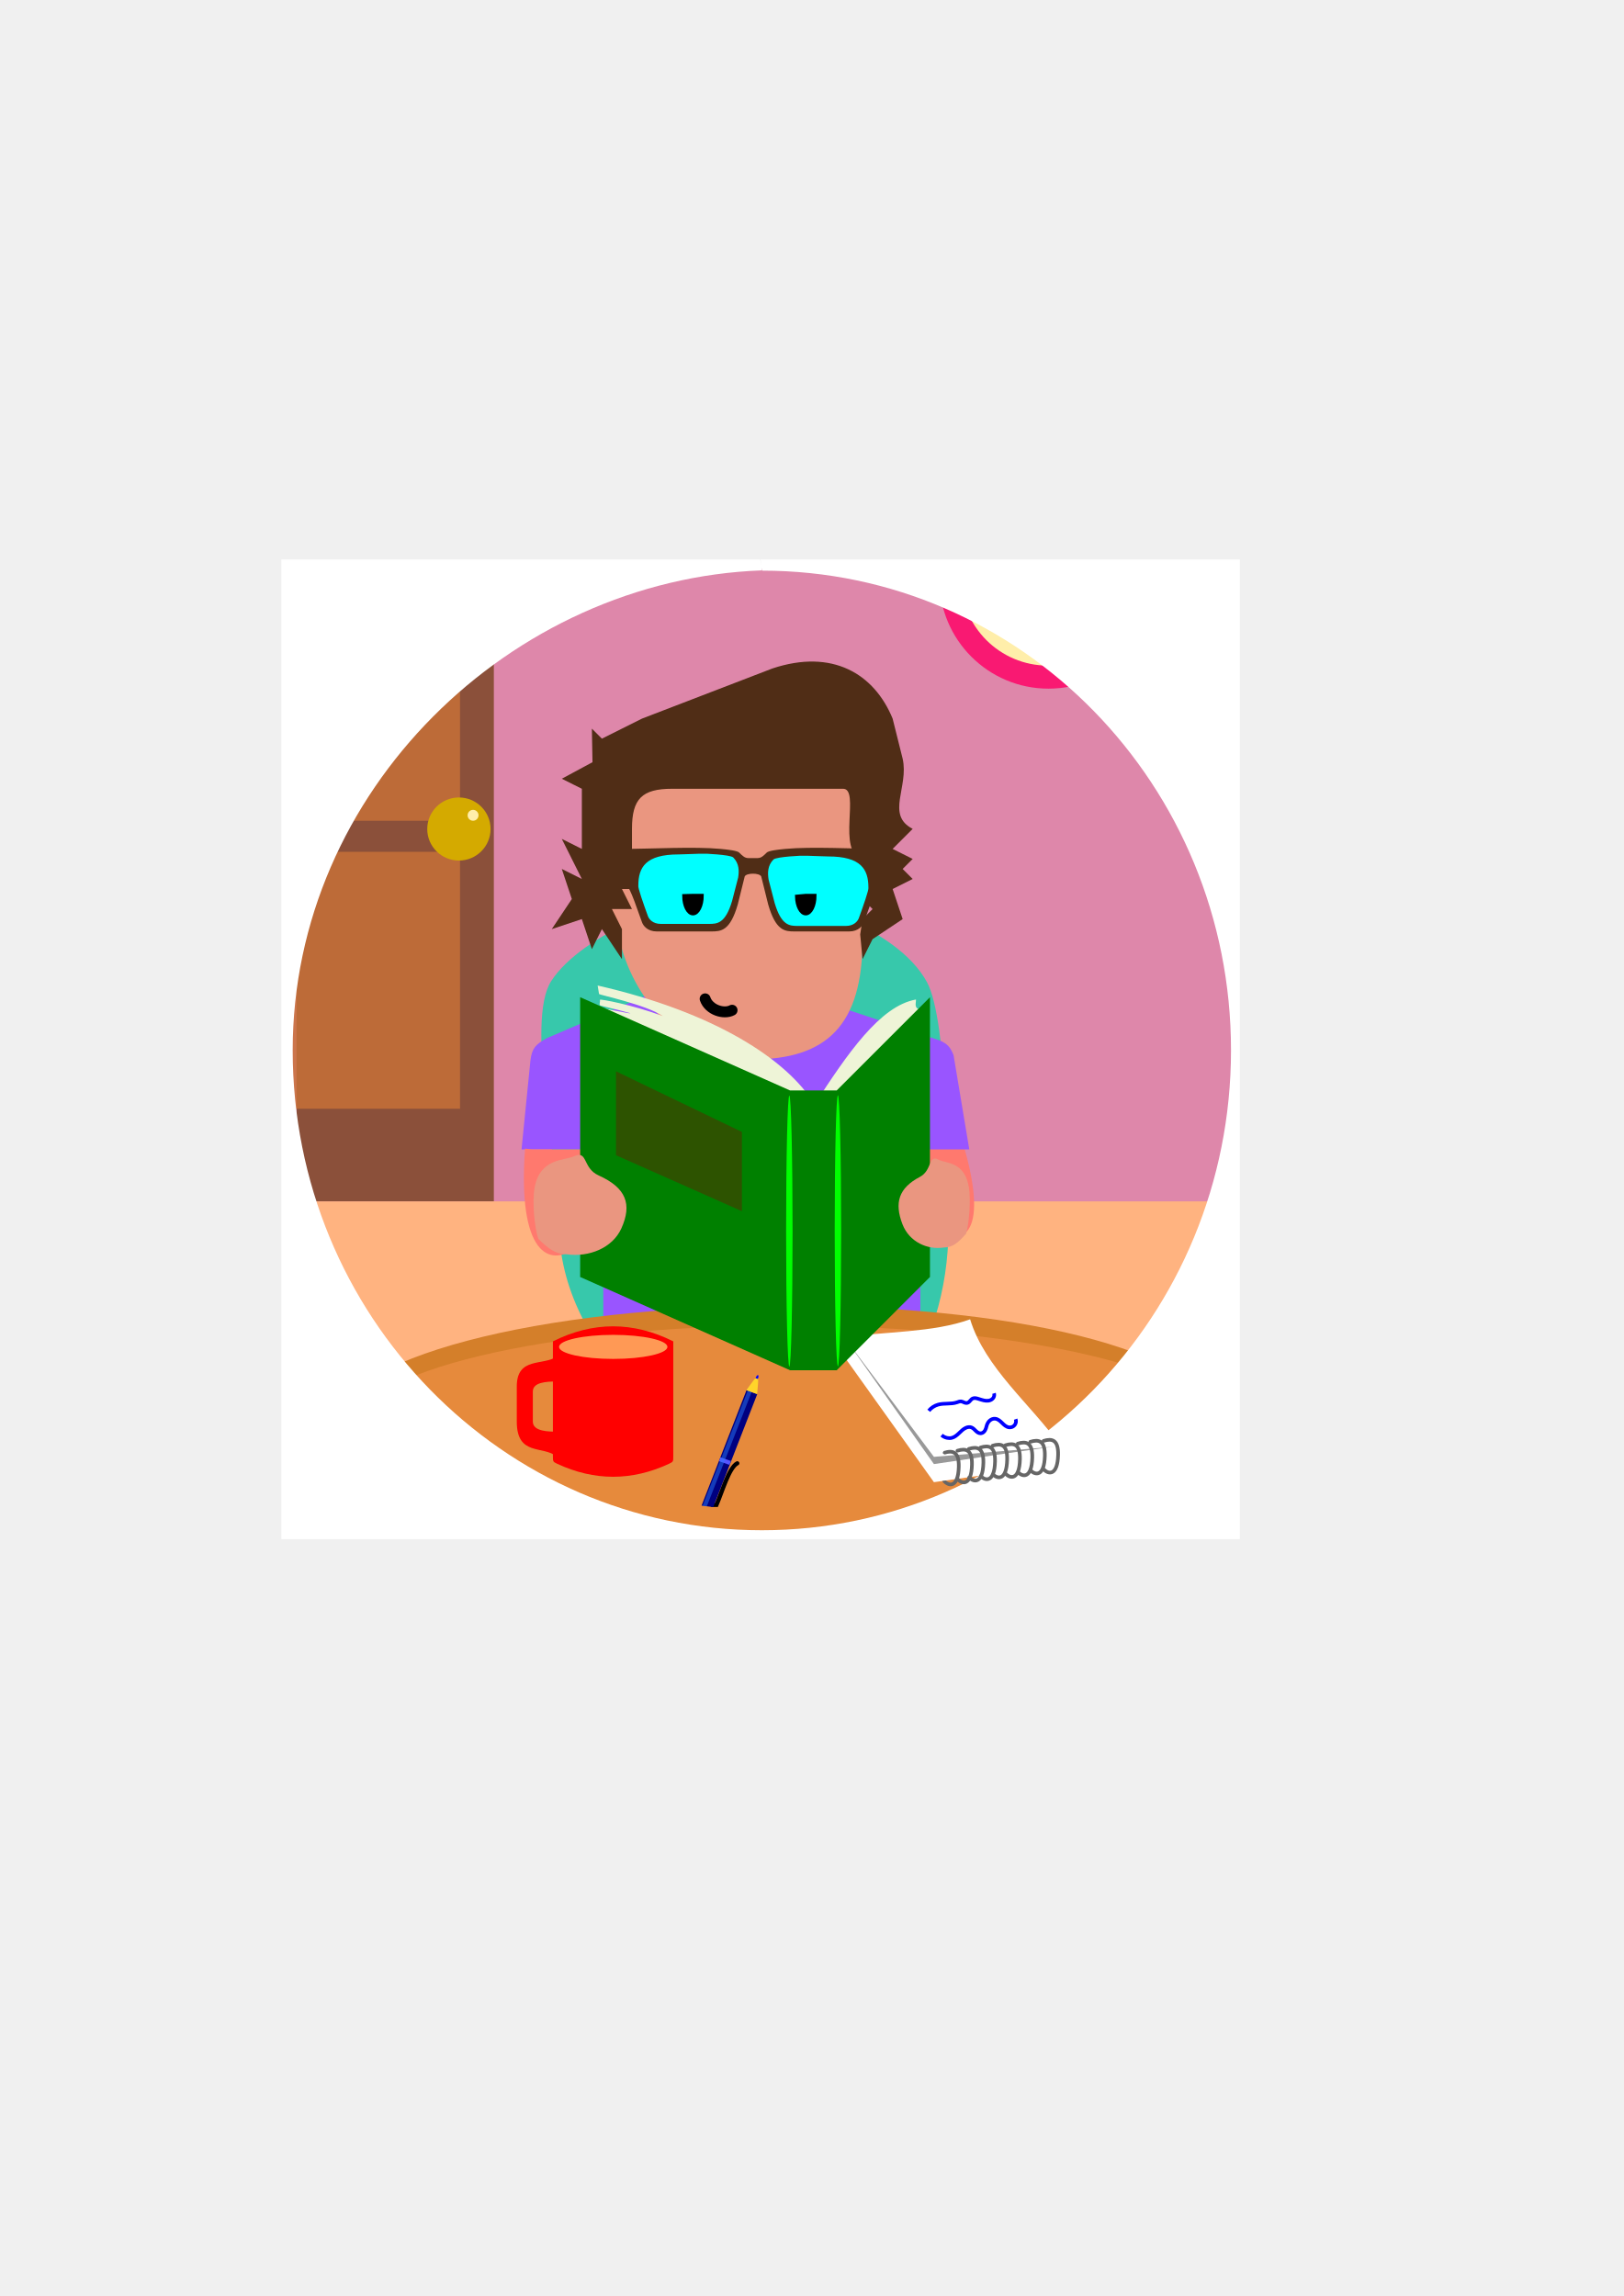
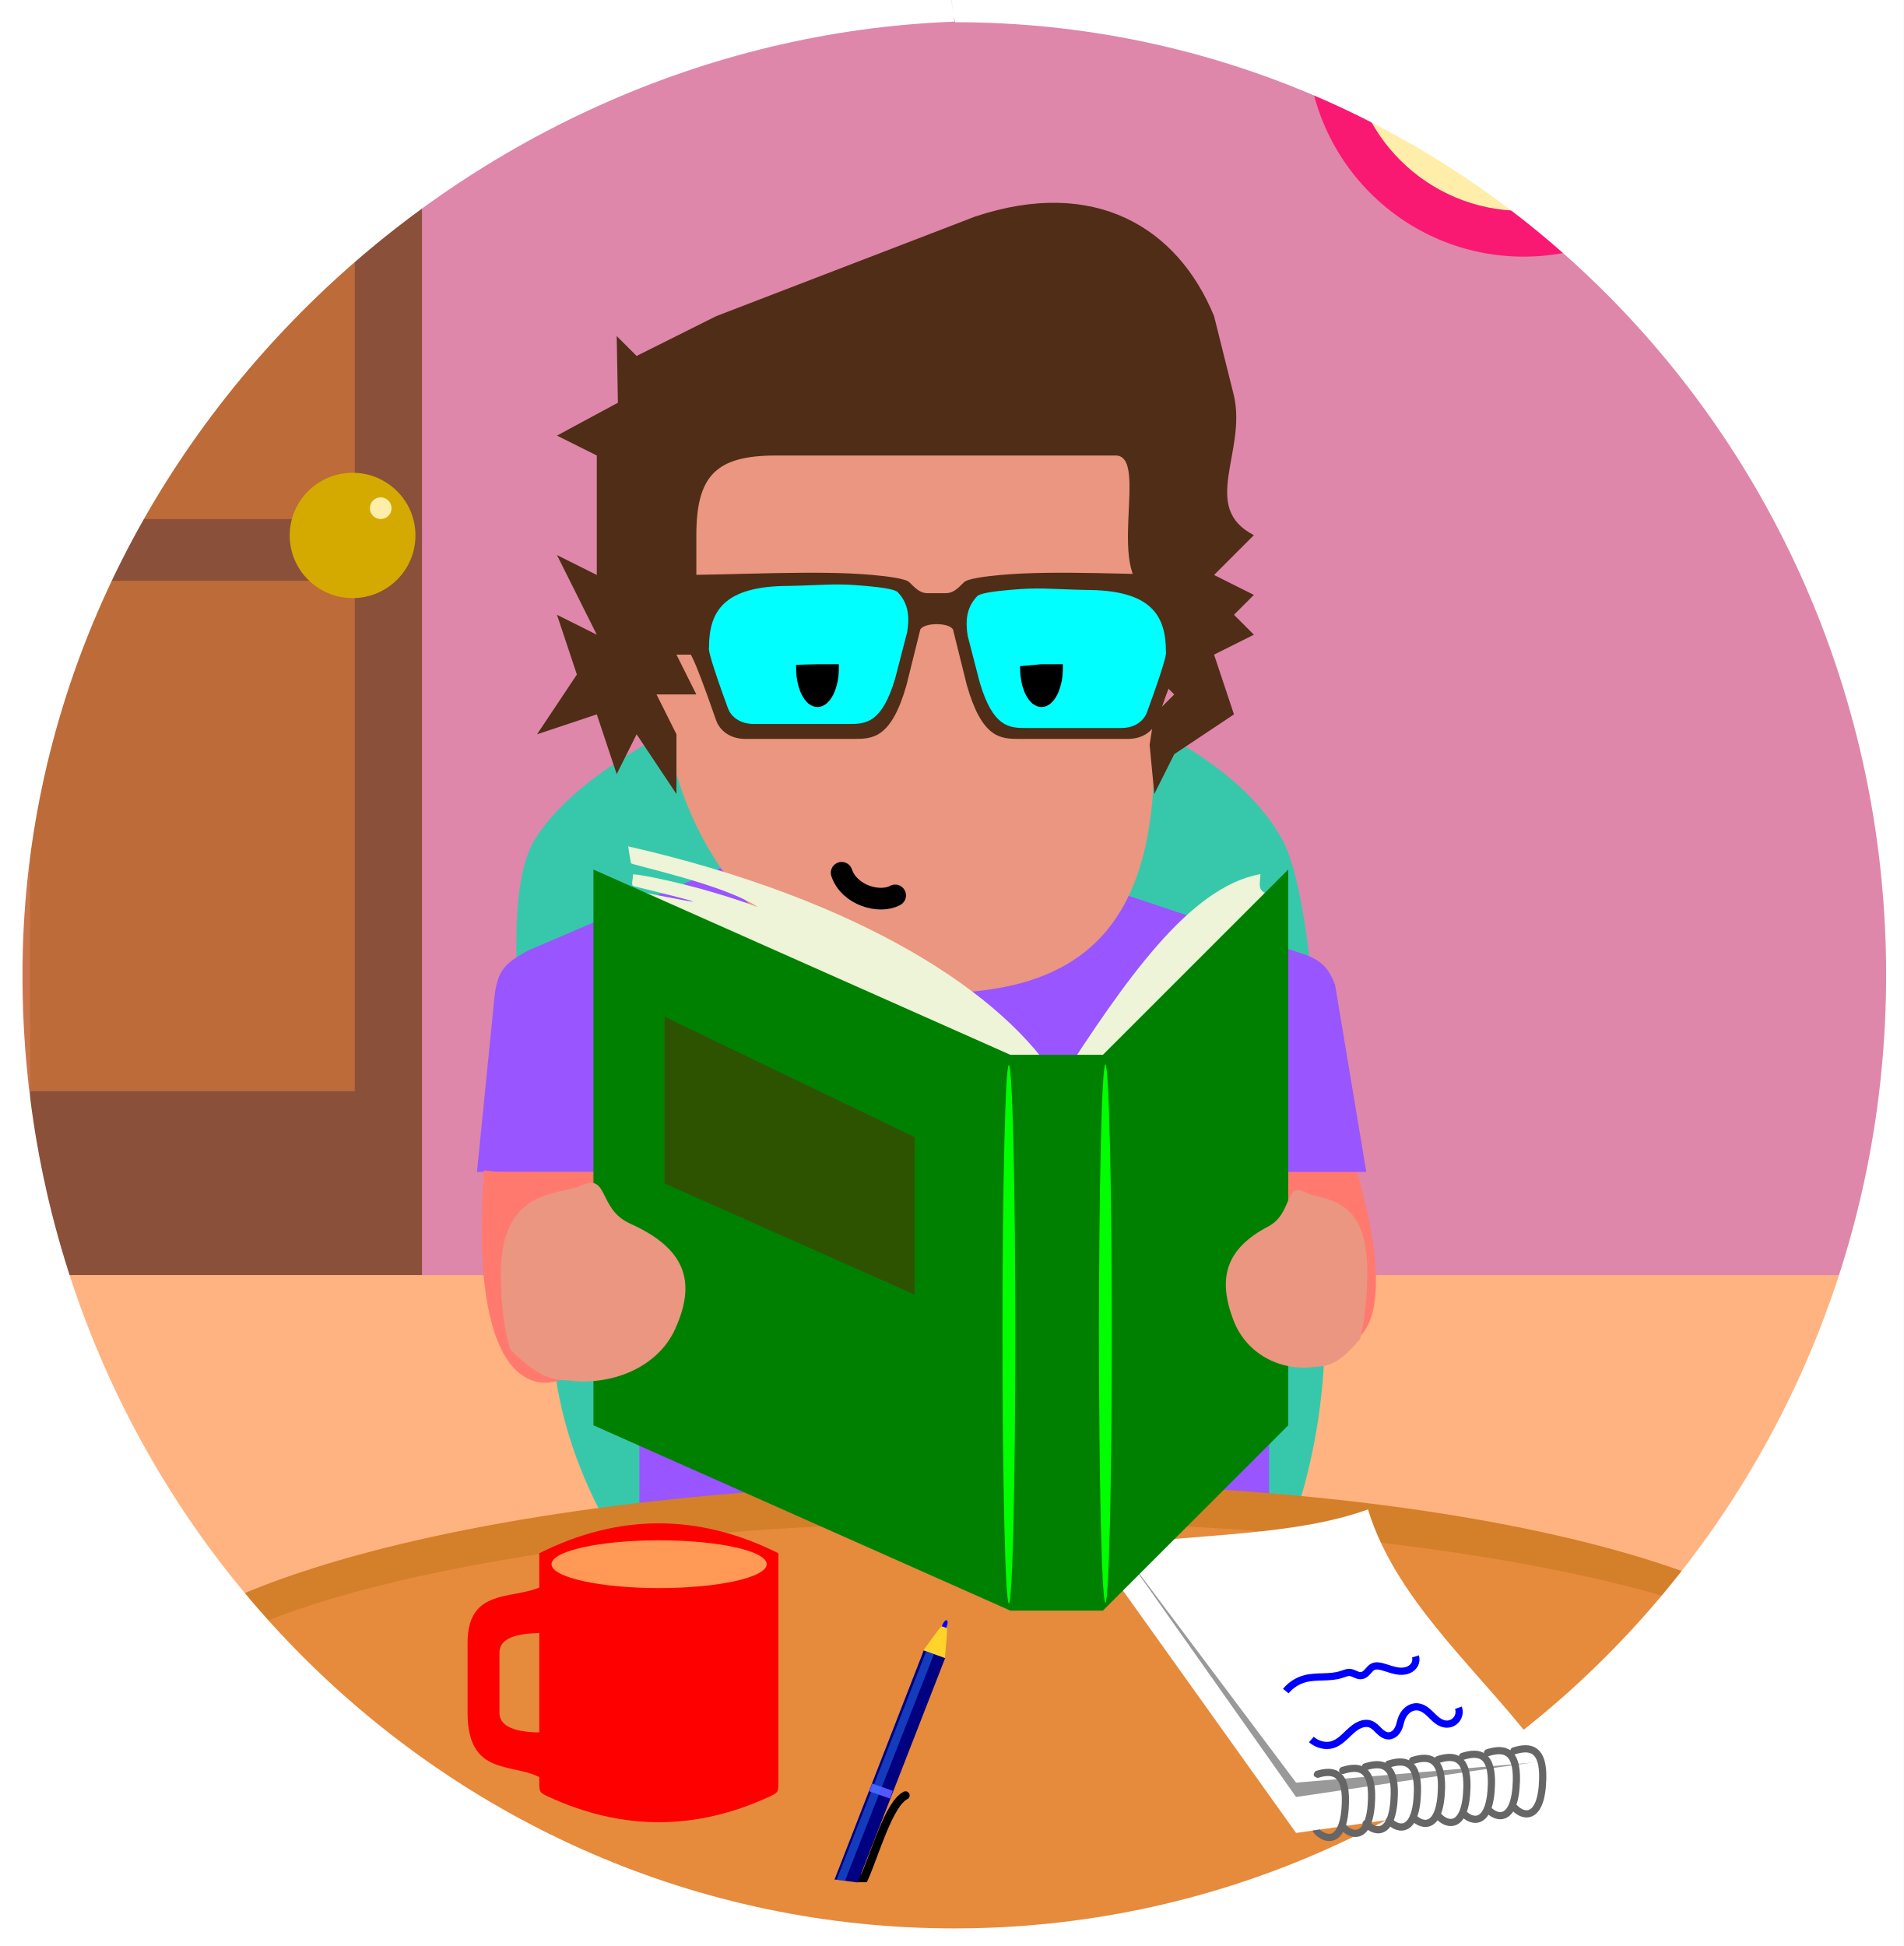
- <svg xmlns="http://www.w3.org/2000/svg" width="744.094" height="1052.362" id="svg4343" version="1.1">
+ <svg xmlns="http://www.w3.org/2000/svg" width="439.247" height="449.008" id="svg4343" version="1.1">
  <defs id="defs4345">
    </defs>
-   <g id="layer1">
+   <g id="layer1" transform="translate(-128.948,-256.4297)">
    <g transform="translate(1828.217,680.7995)" id="g8624">
      <rect style="color:#000000;fill:#de87aa;fill-opacity:1;fill-rule:evenodd;stroke:none;visibility:visible;display:inline;overflow:visible;enable-background:accumulate" id="rect7053" width="434.589" height="344.806" x="-1697.154" y="-420.187" />
      <rect style="opacity:0.814;color:#000000;fill:#784421;fill-opacity:1;fill-rule:evenodd;stroke:none;visibility:visible;display:inline;overflow:visible;enable-background:accumulate" id="rect7055" width="90.431" height="265.862" x="-1692.333" y="-396.01" />
      <rect style="color:#000000;fill:#ffb380;fill-opacity:1;fill-rule:evenodd;stroke:none;visibility:visible;display:inline;overflow:visible;enable-background:accumulate" id="rect7057" width="430" height="152.857" x="-1692.333" y="-130.148" />
      <path style="color:#000000;fill:#37c8ab;fill-opacity:1;fill-rule:evenodd;stroke:none;visibility:visible;display:inline;overflow:visible;enable-background:accumulate" d="m -1393.548,-118.201 c 0,58.212 -34.529,105.402 -77.124,105.402 -42.594,-10e-6 -101.363,-48.659 -101.363,-106.871 0,-26.657 -15.529,-92.869 -3.59,-111.43 14.134,-21.973 61.296,-40.246 84.386,-40.246 25.517,-10e-6 73.847,14.732 87.886,40.827 9.396,17.465 9.804,88.979 9.804,112.318 z" id="path7059" />
      <rect style="color:#000000;fill:#9955ff;fill-opacity:1;fill-rule:evenodd;stroke:none;visibility:visible;display:inline;overflow:visible;enable-background:accumulate" id="rect7061" width="145.297" height="107.737" x="-1551.749" y="-151.3" />
      <path style="fill:#ff796e;fill-opacity:1;fill-rule:evenodd;stroke:none" d="m -1391.435,-155.125 -26.177,-13.088 c -25.366,31.026 56.249,98.458 30.846,11.936" id="path7063" />
      <path id="path7065" d="m -1528.299,-226.108 -49.216,21.093 c -5.287,2.953 -6.89,4.556 -7.623,10.284 l -4.076,40.759 205.188,0 -7.197,-43.183 c -1.309,-3.305 -2.606,-5.224 -6.474,-6.793 l -42.434,-14.145 z" style="fill:#9955ff;fill-rule:evenodd;stroke:none" />
      <path id="path7067" d="m -1432.932,-250.353 c 0,39.329 -16.283,55.131 -50.537,55.131 -28.217,0 -51.658,-23.124 -59.725,-50.537 -1.726,-5.865 -4.594,-4.555 -4.594,-11.486 0,-22.009 -9.069,-58.148 4.594,-71.211 10.751,-10.279 42.343,0 57.428,0 14.039,0 37.845,-4.434 48.24,4.594 14.968,13.001 4.594,50.298 4.594,73.508 z" style="fill:#ea9680;fill-opacity:1;fill-rule:evenodd;stroke:none" />
      <path id="path7069" d="m -1561.571,-259.541 4.594,13.783 4.594,-9.189 9.189,13.783 0,-13.783 -4.594,-9.188 9.188,0 -4.594,-9.189 4.594,0 -4.594,-9.189 4.594,0 0,-18.377 c 0,-13.783 4.594,-18.377 18.377,-18.377 l 78.102,0 c 8.608,-0.58 -3.151,29.176 9.188,32.16 l 4.594,4.594 -4.594,4.594 4.594,4.594 -4.594,4.594 4.594,4.594 -4.594,4.594 -1.083,7.023 1.083,11.354 4.594,-9.189 13.783,-9.189 -4.594,-13.783 9.188,-4.594 -4.594,-4.594 4.594,-4.594 -9.188,-4.594 9.188,-9.189 c -12.477,-6.43 -1.659,-19.112 -4.594,-32.16 l -4.594,-18.377 c -8.415,-20.504 -27.566,-32.16 -55.131,-22.971 l -59.725,22.971 -18.377,9.188 -4.594,-4.594 0.278,15.387 -14.06,7.584 9.188,4.594 0,27.566 -9.188,-4.594 9.188,18.377 -9.188,-4.594 4.594,13.783 -9.189,13.783 z" style="fill:#502d16;stroke:none" />
      <g transform="matrix(0.8405138,0,0,0.8405138,-1653.358,-365.13)" id="g7071">
        <path style="fill:#502d16;fill-opacity:1;fill-rule:evenodd;stroke:none" d="m 207,102.362 3.777,15.218 c 4.174,14.608 9.223,14.782 14.416,14.782 l 29.799,0 c 5.008,0 7.347,-3.112 8.008,-5 7,-20 6.89,-18.078 10.24,-23.082 C 274,103.362 275,103.362 275,102.362 l 0,-13.938 c 0,-1.062 -0.157,-1.062 -1.067,-1.062 -16.328,6.4e-4 -39.064,-1.385 -53.933,-1.4e-5 -4.228,0.394 -9,1 -10,2 -1.746,1.746 -3,3 -5,3 l -5,0 c -2,0 -3.254,-1.254 -5,-3 -1,-1 -5.772,-1.606 -10,-2 -14.868,-1.385 -37.604,6.54e-4 -53.933,1.4e-5 C 130.157,87.362 130,87.362 130,88.424 l 0,13.938 c 0,1 1,1 1.76,1.918 3.351,5.004 3.24,3.082 10.24,23.082 0.661,1.888 3,5 8.008,5 l 29.799,0 c 5.193,0 10.242,-0.174 14.416,-14.782 L 198,102.362 c 1,-2 8,-2 9,0 z" id="path7073" />
        <path id="path7075" d="m 191.782,92.046 c -0.878,-0.842 -5.069,-1.353 -8.782,-1.684 -8.578,-0.766 -10.012,-0.255 -21,0 -18,0 -22,7 -22,17 -0.372,0.977 2.862,10.172 5.239,16.684 0.58,1.59 2.635,4.211 7.032,4.211 l 26.169,0 c 4.56,0 8.995,-0.146 12.66,-12.448 l 3.317,-12.815 C 195,99.362 195,95.362 191.782,92.046 z" style="fill:#00ffff;fill-opacity:1;fill-rule:evenodd;stroke:none" />
        <path style="fill:#00ffff;fill-opacity:1;fill-rule:evenodd;stroke:none" d="m 213.658,93.152 c 0.878,-0.842 5.069,-1.353 8.782,-1.684 8.578,-0.766 10.012,-0.255 21,0 18,0 22,7 22,17 0.372,0.977 -2.862,10.172 -5.239,16.684 -0.58,1.59 -2.635,4.211 -7.032,4.211 l -26.169,0 c -4.56,0 -8.995,-0.146 -12.66,-12.448 l -3.317,-12.815 c -0.584,-3.632 -0.584,-7.632 2.635,-10.947 z" id="path7077" />
      </g>
      <path style="fill:#000000;fill-opacity:1;stroke:#000000;stroke-width:1.646;stroke-miterlimit:4;stroke-opacity:1;stroke-dasharray:none" id="path7079" d="m -1506.536,-270.288 c 0,4.544 -1.842,8.228 -4.114,8.228 -2.251,0 -4.083,-3.617 -4.114,-8.117 l 4.114,-0.11 z" />
      <path d="m -1454.851,-270.288 c 0,4.544 -1.842,8.228 -4.114,8.228 -2.199,0 -4.009,-3.458 -4.109,-7.851 l 4.109,-0.377 z" id="path7081" style="fill:#000000;fill-opacity:1;stroke:#000000;stroke-width:1.646;stroke-miterlimit:4;stroke-opacity:1;stroke-dasharray:none" />
      <path id="path7087" d="m -1584.405,-153.971 24.045,0 c 32.061,24.045 -34.283,96.415 -27.247,-0.357" style="fill:#ff796e;fill-opacity:1;fill-rule:evenodd;stroke:none" />
      <path style="color:#000000;fill:#d47f2a;fill-opacity:1;fill-rule:evenodd;stroke:none;visibility:visible;display:inline;overflow:visible;enable-background:accumulate" d="m -1271.134,-28.502 c 0,30.218 -29.974,50.111 -144.205,50.111 -63.334,0 -213.963,0.756 -251.904,-11.105 -30.491,-9.531 -7.458,-24.622 -7.458,-38.086 0,-30.218 92.603,-54.714 206.834,-54.714 114.231,0 196.733,23.576 196.733,53.793 z" id="path7089" />
      <ellipse d="m -1270.19,-26.096 c 0,26.036 -88.584,47.143 -197.857,47.143 -109.273,0 -197.857,-21.107 -197.857,-47.143 0,-26.036 88.584,-47.143 197.857,-47.143 109.273,0 197.857,21.107 197.857,47.143 z" style="opacity:0.425;color:#000000;fill:#ff9955;fill-opacity:1;fill-rule:evenodd;stroke:none;visibility:visible;display:inline;overflow:visible;enable-background:accumulate" id="ellipse7091" cx="-1468.047" cy="-26.096" rx="197.857" ry="47.143" />
      <rect y="-290.37" x="-1695.341" height="117.771" width="77.931" id="rect7177" style="opacity:0.814;color:#000000;fill:#c87137;fill-opacity:1;fill-rule:evenodd;stroke:none;visibility:visible;display:inline;overflow:visible;enable-background:accumulate" />
      <rect style="opacity:0.814;color:#000000;fill:#c87137;fill-opacity:1;fill-rule:evenodd;stroke:none;visibility:visible;display:inline;overflow:visible;enable-background:accumulate" id="rect7175" width="65.431" height="117.771" x="-1682.841" y="-422.37" />
      <path id="path7307" d="m -1297.716,-415.158 c 0,27.616 -22.387,50.003 -50.003,50.003 -27.616,-3e-5 -50.002,-22.387 -50.002,-50.003 0,-27.616 40.57,20.203 68.185,20.203 27.616,-3e-5 31.82,-47.819 31.82,-20.203 z" style="opacity:0.814;color:#000000;fill:#ff0066;fill-opacity:1;fill-rule:evenodd;stroke:none;visibility:visible;display:inline;overflow:visible;enable-background:accumulate" />
      <path id="circle7309" d="m -1308.073,-415.617 c 0,22.037 -17.864,39.901 -39.901,39.901 -22.037,-2e-5 -39.901,-17.864 -39.901,-39.901 0,-22.037 21.4,9.091 43.437,9.091 22.037,10e-6 36.365,-31.128 36.365,-9.091 z" style="color:#000000;fill:#ffeeaa;fill-opacity:1;fill-rule:evenodd;stroke:none;visibility:visible;display:inline;overflow:visible;enable-background:accumulate" />
      <path id="path7179" d="m -1479.886,-424.37 219.863,0 0,449.008 -439.247,0 0,-449.008 219.601,0 0.604,5.002 c -115.11,4.221 -215.018,101.128 -215.018,219.946 0,121.503 96.259,220 215,220 118.741,0 215,-98.497 215,-220 0,-121.503 -96.08,-219.821 -214.821,-219.821 z" style="fill:#ffffff;fill-opacity:1;fill-rule:evenodd;stroke:none" />
      <path style="fill:#ff0000;fill-rule:evenodd;stroke:none" d="m -1574.84,-65.987 0,52.373 c 0,2.791 0,2.791 2.01,3.759 17.043,7.9 34.085,7.903 51.127,0.007 2.027,-0.976 2.027,-0.976 2.027,-3.504 l 0,-52.636 c -18.388,-9.194 -36.776,-9.194 -55.164,0" id="path7093" />
      <ellipse d="m -1522.369,-63.458 c 0,3.047 -11.114,5.516 -24.824,5.516 -13.71,0 -24.824,-2.47 -24.824,-5.516 0,-3.047 11.114,-5.516 24.824,-5.516 13.71,0 24.824,2.47 24.824,5.516 z" style="color:#000000;fill:#ff9955;fill-opacity:1;fill-rule:evenodd;stroke:none;visibility:visible;display:inline;overflow:visible;enable-background:accumulate" id="ellipse7095" cx="-1547.193" cy="-63.458" rx="24.824" ry="5.516" />
      <path style="fill:#ff0000;fill-rule:evenodd;stroke:none" d="m -1573.001,-59.091 0,11.492 c -4.884,0 -11.033,0.321 -11.033,4.597 0,4.597 0,9.194 0,13.791 0,4.643 7.562,4.597 11.033,4.597 l 0,11.493 c -6.195,-5.314 -18.388,0 -18.388,-16.09 l 0,-16.09 c 0,-13.791 12.159,-9.35 18.388,-13.791 z" id="path7097" />
      <g id="g7103" transform="matrix(1.90769,0,0,1.90769,306.7004,-419.0404)">
        <path id="path7105" d="m -948,224.362 1,0 c 1.333,-3.008 3,-9 5,-10" style="fill:none;stroke:#000000;stroke-width:1px;stroke-linecap:round;stroke-linejoin:miter;stroke-opacity:1" />
        <path id="path7107" d="m -940,197.362 -10.582,27.167 2.806,0.357 10.582,-27.167 -2.61,-0.904 z" style="fill:#000080;fill-rule:evenodd;stroke:none" />
        <path id="path7109" d="m -946.217,213.389 2.511,0.882" style="fill:#00ffff;fill-rule:evenodd;stroke:#5555ff;stroke-width:1px;stroke-linecap:butt;stroke-linejoin:miter;stroke-opacity:1" />
        <path id="path7111" d="m -939.086,195.887 -11.243,28.674 0.999,0.164 11.174,-28.473 z" style="font-size:medium;font-style:normal;font-variant:normal;font-weight:normal;font-stretch:normal;text-indent:0;text-align:start;text-decoration:none;line-height:normal;letter-spacing:normal;word-spacing:normal;text-transform:none;direction:ltr;block-progression:tb;writing-mode:lr-tb;text-anchor:start;baseline-shift:baseline;opacity:0.466;color:#000000;fill:#2a7fff;fill-opacity:1;fill-rule:evenodd;stroke:none;visibility:visible;display:inline;overflow:visible;enable-background:accumulate;font-family:sans-serif" />
        <ellipse transform="matrix(0.9271798,0.3746166,-0.3746166,0.9271798,0,0)" ry="0.759" rx="0.285" cy="530.887" cx="-796.409" id="ellipse7113" style="color:#000000;fill:#0000ff;fill-opacity:1;fill-rule:evenodd;stroke:none;visibility:visible;display:inline;overflow:visible;enable-background:accumulate" d="m -796.124,530.887 c 0,0.419 -0.127,0.759 -0.285,0.759 -0.157,0 -0.285,-0.34 -0.285,-0.759 0,-0.419 0.127,-0.759 0.285,-0.759 0.157,0 0.285,0.34 0.285,0.759 z" />
        <path id="path7115" d="m -939.821,196.795 2.589,0.947 c 0.084,-1.2 0.269,-2.551 0.253,-3.599 0,0 -0.552,-0.253 -0.679,-0.221 -0.126,0.032 -2.162,2.873 -2.162,2.873 z" style="fill:#ffd42a;fill-rule:evenodd;stroke:none" />
      </g>
      <path style="fill:#ffffff;fill-rule:evenodd;stroke:none" d="m -1441.699,-59.507 0,-3.333 3.555,4.369 -3.518,-5.184 -0.037,-4.147 c 19.354,-2.765 40.973,-2.132 58.061,-8.294 6.898,22.432 27.648,38.708 41.472,58.061 l 0,8.294 -58.061,8.294 z" id="path7117" />
      <path style="fill:#999999;fill-rule:evenodd;stroke:none" d="m -1440.041,-66.143 39.813,56.402 c 0,0 54.447,-8.117 56.106,-8.117 1.659,0 -56.106,4.799 -56.106,4.799 l -39.813,-53.085" id="path7119" />
      <path style="fill:none;stroke:#0000ff;stroke-width:1.659px;stroke-linecap:butt;stroke-linejoin:miter;stroke-opacity:1" d="m -1362.768,-30.338 c 0.158,0.446 0.202,0.932 0.127,1.399 -0.075,0.467 -0.27,0.915 -0.561,1.288 -0.291,0.374 -0.676,0.673 -1.111,0.861 -0.434,0.188 -0.916,0.265 -1.388,0.222 -0.645,-0.06 -1.255,-0.34 -1.787,-0.709 -0.533,-0.369 -0.997,-0.827 -1.459,-1.281 -0.462,-0.455 -0.927,-0.912 -1.459,-1.281 -0.533,-0.369 -1.142,-0.649 -1.788,-0.708 -0.856,-0.078 -1.723,0.247 -2.381,0.8 -0.658,0.553 -1.117,1.318 -1.39,2.133 -0.161,0.482 -0.261,0.983 -0.419,1.466 -0.189,0.579 -0.468,1.139 -0.893,1.574 -0.426,0.435 -1.012,0.735 -1.62,0.73 -0.425,-0.003 -0.84,-0.152 -1.204,-0.371 -0.365,-0.219 -0.684,-0.505 -0.988,-0.802 -0.304,-0.297 -0.596,-0.607 -0.918,-0.884 -0.323,-0.277 -0.679,-0.522 -1.079,-0.666 -0.405,-0.146 -0.846,-0.185 -1.274,-0.14 -0.429,0.045 -0.846,0.173 -1.239,0.349 -1.223,0.549 -2.179,1.541 -3.149,2.466 -0.97,0.925 -2.04,1.834 -3.345,2.142 -0.685,0.162 -1.406,0.147 -2.095,0 -0.926,-0.197 -1.8,-0.634 -2.514,-1.257" id="path7121" />
      <path style="fill:none;stroke:#0000ff;stroke-width:1.659px;stroke-linecap:butt;stroke-linejoin:miter;stroke-opacity:1" d="m -1372.678,-42.178 c 0.175,0.583 0.12,1.231 -0.148,1.777 -0.305,0.62 -0.872,1.091 -1.511,1.354 -0.639,0.263 -1.347,0.33 -2.036,0.275 -1.378,-0.109 -2.67,-0.684 -4.007,-1.036 -0.341,-0.09 -0.688,-0.166 -1.041,-0.181 -0.353,-0.015 -0.713,0.033 -1.033,0.181 -0.448,0.208 -0.785,0.593 -1.108,0.966 -0.324,0.373 -0.663,0.757 -1.113,0.959 -0.232,0.104 -0.487,0.156 -0.741,0.148 -0.416,-0.012 -0.81,-0.18 -1.19,-0.35 -0.38,-0.171 -0.766,-0.35 -1.18,-0.39 -0.331,-0.032 -0.664,0.028 -0.983,0.12 -0.319,0.093 -0.627,0.219 -0.942,0.324 -1.372,0.46 -2.84,0.527 -4.287,0.572 -1.446,0.045 -2.911,0.074 -4.304,0.465 -1.674,0.47 -3.196,1.467 -4.295,2.814" id="path7125" />
      <path style="font-size:medium;font-style:normal;font-variant:normal;font-weight:normal;font-stretch:normal;text-indent:0;text-align:start;text-decoration:none;line-height:normal;letter-spacing:normal;word-spacing:normal;text-transform:none;direction:ltr;block-progression:tb;writing-mode:lr-tb;text-anchor:start;baseline-shift:baseline;color:#000000;fill:#666666;fill-opacity:1;fill-rule:evenodd;stroke:none;visibility:visible;display:inline;overflow:visible;enable-background:accumulate;font-family:sans-serif" d="m -1392.772,-16.248 c -0.95,-0.007 -1.962,0.207 -2.981,0.531 -0.404,0.571 -0.861,1.146 0.502,1.581 1.831,-0.583 3.228,-0.618 4.099,0.026 0.87,0.644 1.56,2.225 1.481,5.547 -0.112,4.721 -1.243,6.629 -2.138,7.131 -0.448,0.251 -0.897,0.259 -1.419,0.084 -0.522,-0.175 -1.075,-0.428 -1.516,-0.903 l -1.663,0.263 c 0.247,0.921 1.796,1.926 2.655,2.214 0.859,0.287 1.866,0.29 2.757,-0.211 1.783,-1 2.866,-3.579 2.984,-8.541 0.085,-3.56 -0.621,-5.783 -2.155,-6.917 -0.767,-0.567 -1.655,-0.799 -2.605,-0.807 z" id="path7129" />
      <path id="path7131" d="m -1389.461,-15.867 c 3.869,-1.231 6.824,-0.5 6.66,6.382 -0.23,9.683 -4.43,8.968 -6.512,6.726" style="fill:none;stroke:#666666;stroke-width:1.659px;stroke-linecap:round;stroke-linejoin:miter;stroke-opacity:1" />
      <path style="fill:none;stroke:#666666;stroke-width:1.659px;stroke-linecap:round;stroke-linejoin:miter;stroke-opacity:1" d="m -1384.225,-16.705 c 3.869,-1.231 6.824,-0.5 6.66,6.382 -0.23,9.683 -4.43,8.968 -6.512,6.726" id="path7134" />
      <path id="path7136" d="m -1378.883,-17.333 c 3.869,-1.231 6.824,-0.5 6.66,6.382 -0.23,9.683 -4.43,8.968 -6.512,6.726" style="fill:none;stroke:#666666;stroke-width:1.659px;stroke-linecap:round;stroke-linejoin:miter;stroke-opacity:1" />
      <path style="fill:none;stroke:#666666;stroke-width:1.659px;stroke-linecap:round;stroke-linejoin:miter;stroke-opacity:1" d="m -1373.332,-18.171 c 3.869,-1.231 6.824,-0.5 6.66,6.382 -0.23,9.683 -4.43,8.968 -6.512,6.726" id="path7138" />
      <path id="path7141" d="m -1367.467,-18.381 c 3.869,-1.231 6.824,-0.5 6.66,6.382 -0.23,9.683 -4.43,8.968 -6.512,6.726" style="fill:none;stroke:#666666;stroke-width:1.659px;stroke-linecap:round;stroke-linejoin:miter;stroke-opacity:1" />
      <path style="fill:none;stroke:#666666;stroke-width:1.659px;stroke-linecap:round;stroke-linejoin:miter;stroke-opacity:1" d="m -1361.812,-19.114 c 3.869,-1.231 6.824,-0.5 6.66,6.382 -0.23,9.683 -4.43,8.968 -6.512,6.726" id="path7144" />
      <path id="path7146" d="m -1356.051,-19.952 c 3.869,-1.231 6.824,-0.5 6.66,6.382 -0.23,9.683 -4.43,8.968 -6.512,6.726" style="fill:none;stroke:#666666;stroke-width:1.659px;stroke-linecap:round;stroke-linejoin:miter;stroke-opacity:1" />
      <path style="fill:none;stroke:#666666;stroke-width:1.659px;stroke-linecap:round;stroke-linejoin:miter;stroke-opacity:1" d="m -1349.977,-20.371 c 3.869,-1.231 6.824,-0.5 6.66,6.382 -0.23,9.683 -4.43,8.968 -6.512,6.726" id="path7148" />
      <g transform="matrix(1.603031,0,0,1.603031,-1754.708,304.1418)" id="g7150">
        <path style="fill:#eef4d7;fill-rule:evenodd;stroke:none" d="m 125,-332.638 c 33.425,7.625 54.276,21.207 62,34 9.322,-14.363 18.688,-28.177 29,-30 0.022,1.176 -0.7,2.671 1.529,2.901 l -6.76,29.718 -56.531,2.906 c -10.246,-10.508 -27.849,-19.382 -30.738,-31.525 1.422,0 2.038,-0.584 2.228,-1.576 0.041,-0.213 19.307,3.997 0.067,-0.693 -0.478,-0.117 -0.042,-1.051 -0.128,-1.663 -0.04,-0.283 9.222,1.413 17.986,4.67 -4.765,-3.258 -18.21,-6.057 -18.256,-6.319 -0.134,-0.761 -0.279,-1.574 -0.397,-2.419 z" id="path7152" />
        <path style="fill:#008000;fill-rule:evenodd;stroke:none" d="m 120,-329.304 60,26.667 13.333,0 26.667,-26.667 0,80 -26.667,26.667 -13.333,0 -60,-26.667 0,-80" id="path7154" />
      </g>
      <path id="path7156" d="m -1545.932,-189.772 0,38.473 57.709,25.649 0,-36.335 z" style="opacity:0.348;fill:#800000;fill-rule:evenodd;stroke:none" />
      <ellipse d="m -1465.009,-116.536 c 0,34.307 -0.662,62.117 -1.479,62.117 -0.817,0 -1.479,-27.811 -1.479,-62.117 0,-34.307 0.662,-62.117 1.479,-62.117 0.817,0 1.479,27.811 1.479,62.117 z" ry="62.117" rx="1.479" cy="-116.536" cx="-1466.488" id="ellipse7158" style="color:#000000;fill:#00ff00;fill-opacity:1;fill-rule:evenodd;stroke:none;visibility:visible;display:inline;overflow:visible;enable-background:accumulate" />
      <ellipse d="m -1442.744,-116.671 c 0,34.307 -0.662,62.117 -1.479,62.117 -0.817,0 -1.479,-27.811 -1.479,-62.117 0,-34.307 0.662,-62.117 1.479,-62.117 0.817,0 1.479,27.811 1.479,62.117 z" style="color:#000000;fill:#00ff00;fill-opacity:1;fill-rule:evenodd;stroke:none;visibility:visible;display:inline;overflow:visible;enable-background:accumulate" id="ellipse7160" cx="-1444.223" cy="-116.671" rx="1.479" ry="62.117" />
      <path id="path7162" d="m -1553.886,-142.045 c 12.662,5.695 15.392,13.226 10.432,24.254 -4.086,9.085 -14.926,13.283 -24.92,11.911 -4.892,-0.076 -8.08,-2.086 -13.133,-7.09 -1.753,-4.95 -2.897,-16.955 -1.741,-23.374 2.477,-13.742 13.704,-12.453 18.116,-14.493 6.353,-2.936 3.773,5.431 11.246,8.792 z" style="fill:#ea9680;fill-opacity:1;fill-rule:evenodd;stroke:none" />
      <path style="fill:#ea9680;fill-opacity:1;fill-rule:evenodd;stroke:none" d="m -1406.654,-141.382 c -9.705,5.095 -11.797,11.833 -7.995,21.699 3.132,8.128 11.439,11.884 19.099,10.656 3.749,-0.068 6.193,-1.866 10.066,-6.343 1.343,-4.429 2.221,-15.169 1.334,-20.912 -1.898,-12.294 -10.503,-11.141 -13.885,-12.966 -4.869,-2.627 -2.892,4.859 -8.619,7.866 z" id="path7164" />
      <ellipse d="m -1603.409,-300.825 c 0,7.983 -6.495,14.455 -14.506,14.455 -8.011,0 -14.506,-6.472 -14.506,-14.455 0,-7.983 6.495,-14.455 14.506,-14.455 8.012,0 14.506,6.472 14.506,14.455 z" ry="14.455" rx="14.506" cy="-300.825" cx="-1617.916" id="path7313" style="color:#000000;fill:#d4aa00;fill-opacity:1;fill-rule:evenodd;stroke:none;visibility:visible;display:inline;overflow:visible;enable-background:accumulate" />
      <circle d="m -1608.929,-307.11 c 0,1.381 -1.119,2.5 -2.5,2.5 -1.381,0 -2.5,-1.119 -2.5,-2.5 0,-1.381 1.119,-2.5 2.5,-2.5 1.381,0 2.5,1.119 2.5,2.5 z" r="2.5" cy="-307.11" cx="-1611.429" id="path7319" style="color:#000000;fill:#ffeeaa;fill-opacity:1;fill-rule:evenodd;stroke:none;visibility:visible;display:inline;overflow:visible;enable-background:accumulate" />
      <path id="path4732" d="m -1505.073,-222.987 c 1.74,5.171 8.702,7.203 12.341,5.221" style="fill:none;stroke:#000000;stroke-width:5;stroke-linecap:round;stroke-linejoin:miter;stroke-miterlimit:4;stroke-opacity:1;stroke-dasharray:none" />
    </g>
  </g>
</svg>
